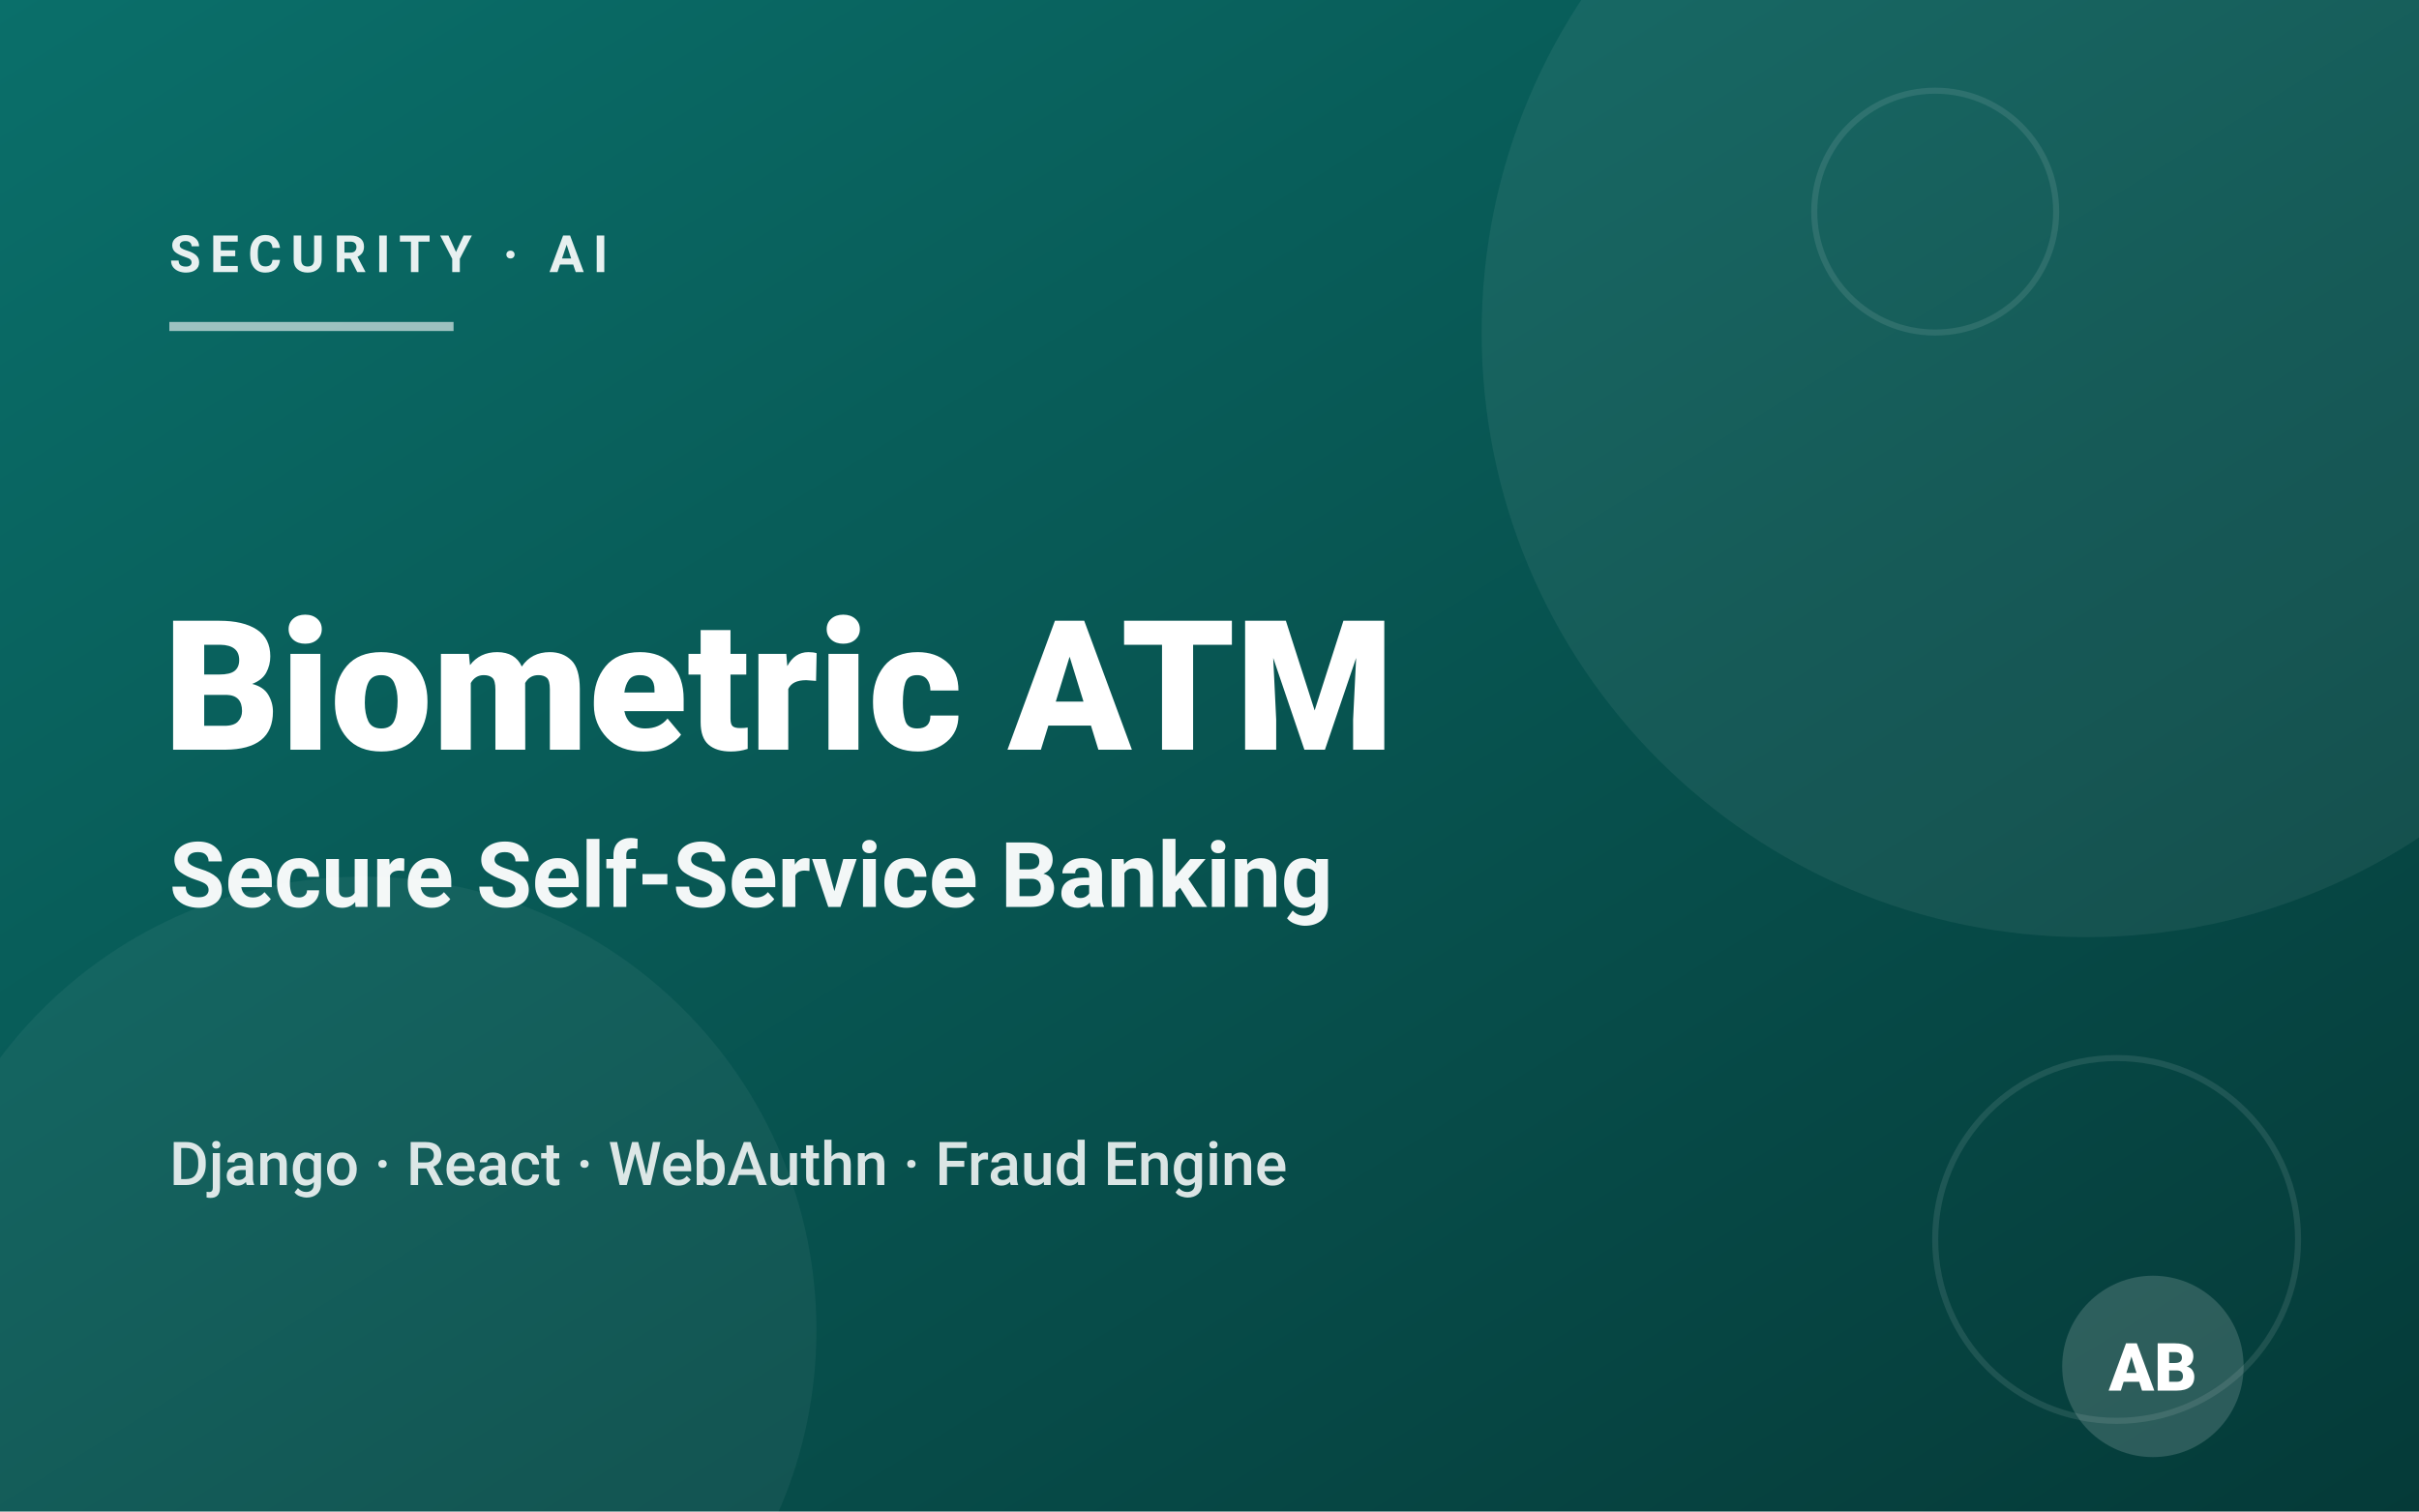
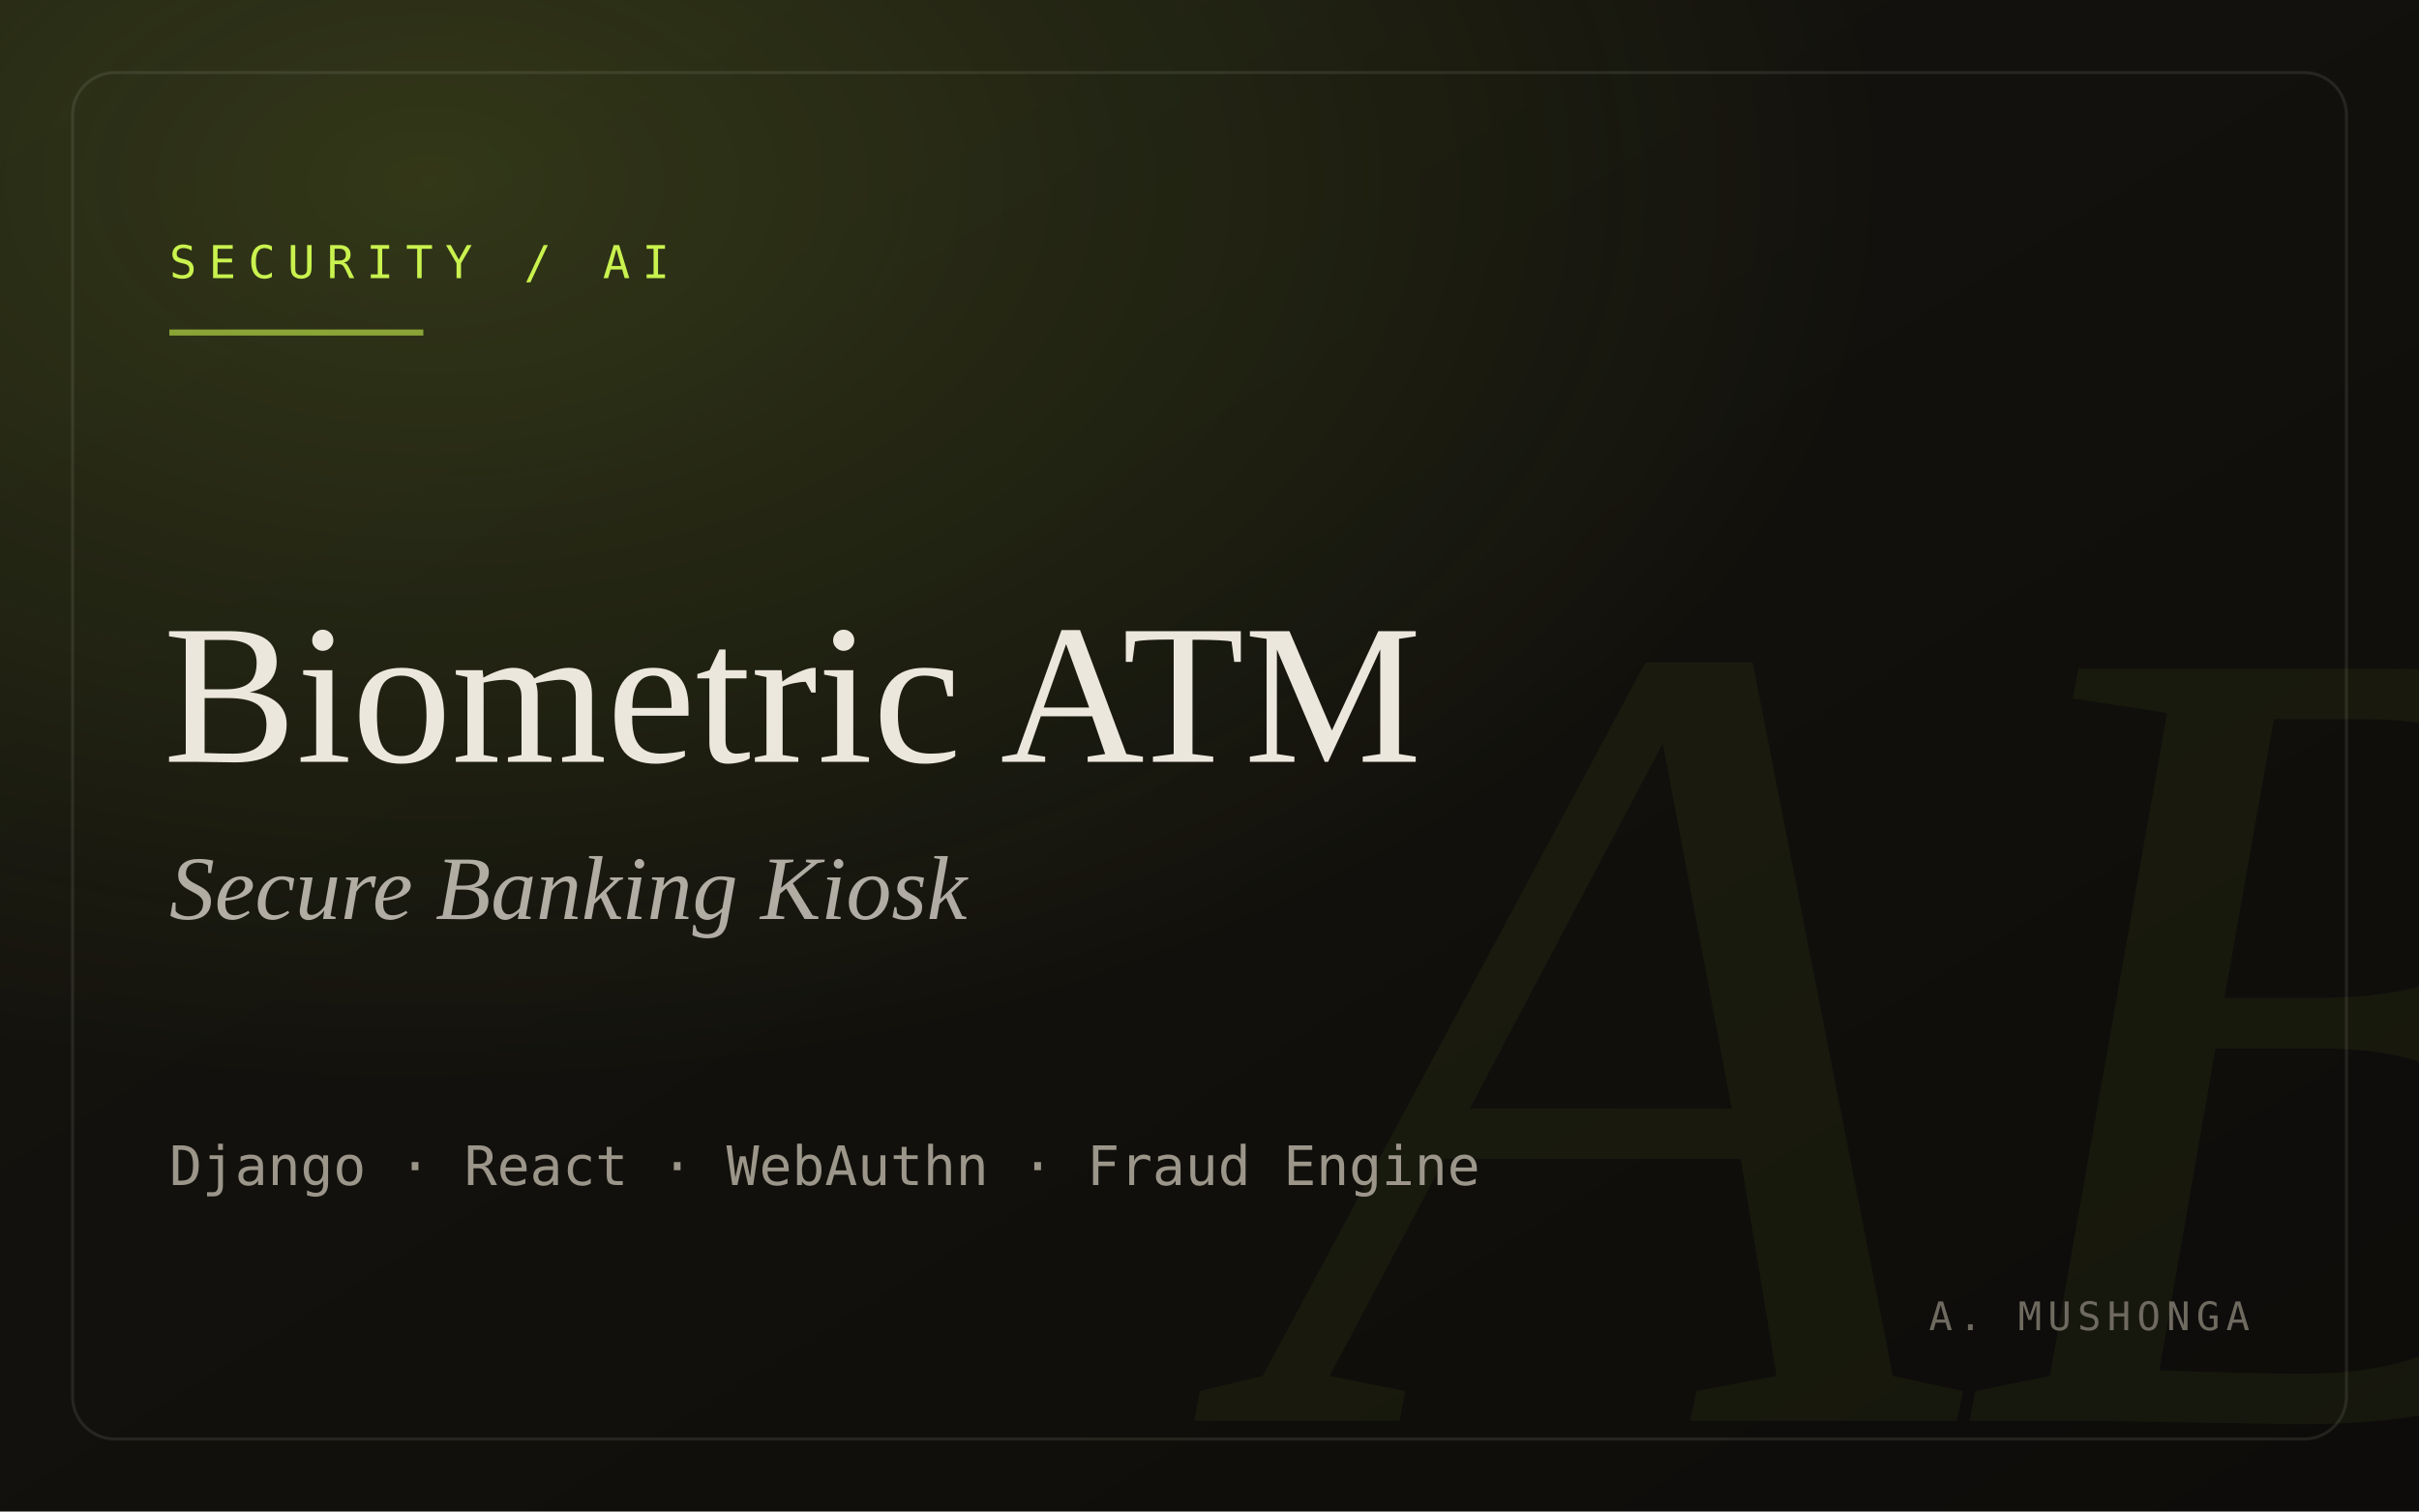
- <svg xmlns="http://www.w3.org/2000/svg" viewBox="0 0 800 500" width="800" height="500" font-family="'Segoe UI', Roboto, Helvetica, Arial, sans-serif">
+ <svg xmlns="http://www.w3.org/2000/svg" viewBox="0 0 800 500" width="800" height="500">
  <defs>
-     <linearGradient id="g" x1="0" y1="0" x2="1" y2="1">
-       <stop offset="0" stop-color="#0a6f6a" />
-       <stop offset="1" stop-color="#053a38" />
+     <linearGradient id="bg" x1="0" y1="0" x2="1" y2="1">
+       <stop offset="0" stop-color="#17150f" />
+       <stop offset="1" stop-color="#0d0c0a" />
    </linearGradient>
+     <radialGradient id="glow" cx="18%" cy="12%" r="60%">
+       <stop offset="0" stop-color="#c9f24e" stop-opacity="0.16" />
+       <stop offset="1" stop-color="#c9f24e" stop-opacity="0" />
+     </radialGradient>
  </defs>
-   <rect width="800" height="500" fill="url(#g)" />
-   <circle cx="690" cy="110" r="200" fill="#ffffff" opacity="0.06" />
-   <circle cx="120" cy="440" r="150" fill="#ffffff" opacity="0.05" />
-   <g opacity="0.10" fill="none" stroke="#ffffff" stroke-width="2">
-     <circle cx="700" cy="410" r="60" />
-     <circle cx="640" cy="70" r="40" />
-   </g>
-   <text x="56" y="90" fill="#ffffff" font-size="17" font-weight="700" letter-spacing="3" opacity="0.9">SECURITY · AI</text>
-   <line x1="56" y1="108" x2="150" y2="108" stroke="#ffffff" stroke-width="3" opacity="0.6" />
-   <text x="54" y="248" fill="#ffffff" font-size="60" font-weight="800">Biometric ATM</text>
-   <text x="56" y="300" fill="#ffffff" font-size="30" font-weight="600" opacity="0.95">Secure Self-Service Banking</text>
-   <text x="56" y="392" fill="#ffffff" font-size="20" font-weight="500" opacity="0.85">Django · React · WebAuthn · Fraud Engine</text>
-   <g>
-     <circle cx="712" cy="452" r="30" fill="#ffffff" opacity="0.16" />
-     <text x="712" y="460" fill="#ffffff" font-size="22" font-weight="800" text-anchor="middle">AB</text>
-   </g>
+   <rect width="800" height="500" fill="url(#bg)" />
+   <rect width="800" height="500" fill="url(#glow)" />
+   <rect x="24" y="24" width="752" height="452" rx="14" fill="none" stroke="#ece7dd" stroke-opacity="0.10" />
+   <text x="880" y="470" font-family="Georgia, 'Times New Roman', serif" font-size="380" font-weight="500" fill="#c9f24e" fill-opacity="0.05" text-anchor="end" font-style="italic">AB</text>
+   <text x="56" y="92" font-family="'JetBrains Mono', ui-monospace, Consolas, monospace" font-size="15" letter-spacing="4" fill="#c9f24e">SECURITY / AI</text>
+   <line x1="56" y1="110" x2="140" y2="110" stroke="#c9f24e" stroke-width="2" stroke-opacity="0.6" />
+   <text x="54" y="252" font-family="Georgia, 'Times New Roman', serif" font-size="66" font-weight="500" fill="#ece7dd">Biometric ATM</text>
+   <text x="56" y="304" font-family="Georgia, 'Times New Roman', serif" font-size="30" font-style="italic" fill="#ece7dd" fill-opacity="0.72">Secure Banking Kiosk</text>
+   <text x="56" y="392" font-family="'JetBrains Mono', ui-monospace, Consolas, monospace" font-size="18" fill="#9c968a">Django · React · WebAuthn · Fraud Engine</text>
+   <text x="744" y="440" font-family="'JetBrains Mono', ui-monospace, Consolas, monospace" font-size="13" letter-spacing="2" fill="#6f6a60" text-anchor="end">A. MUSHONGA</text>
</svg>
